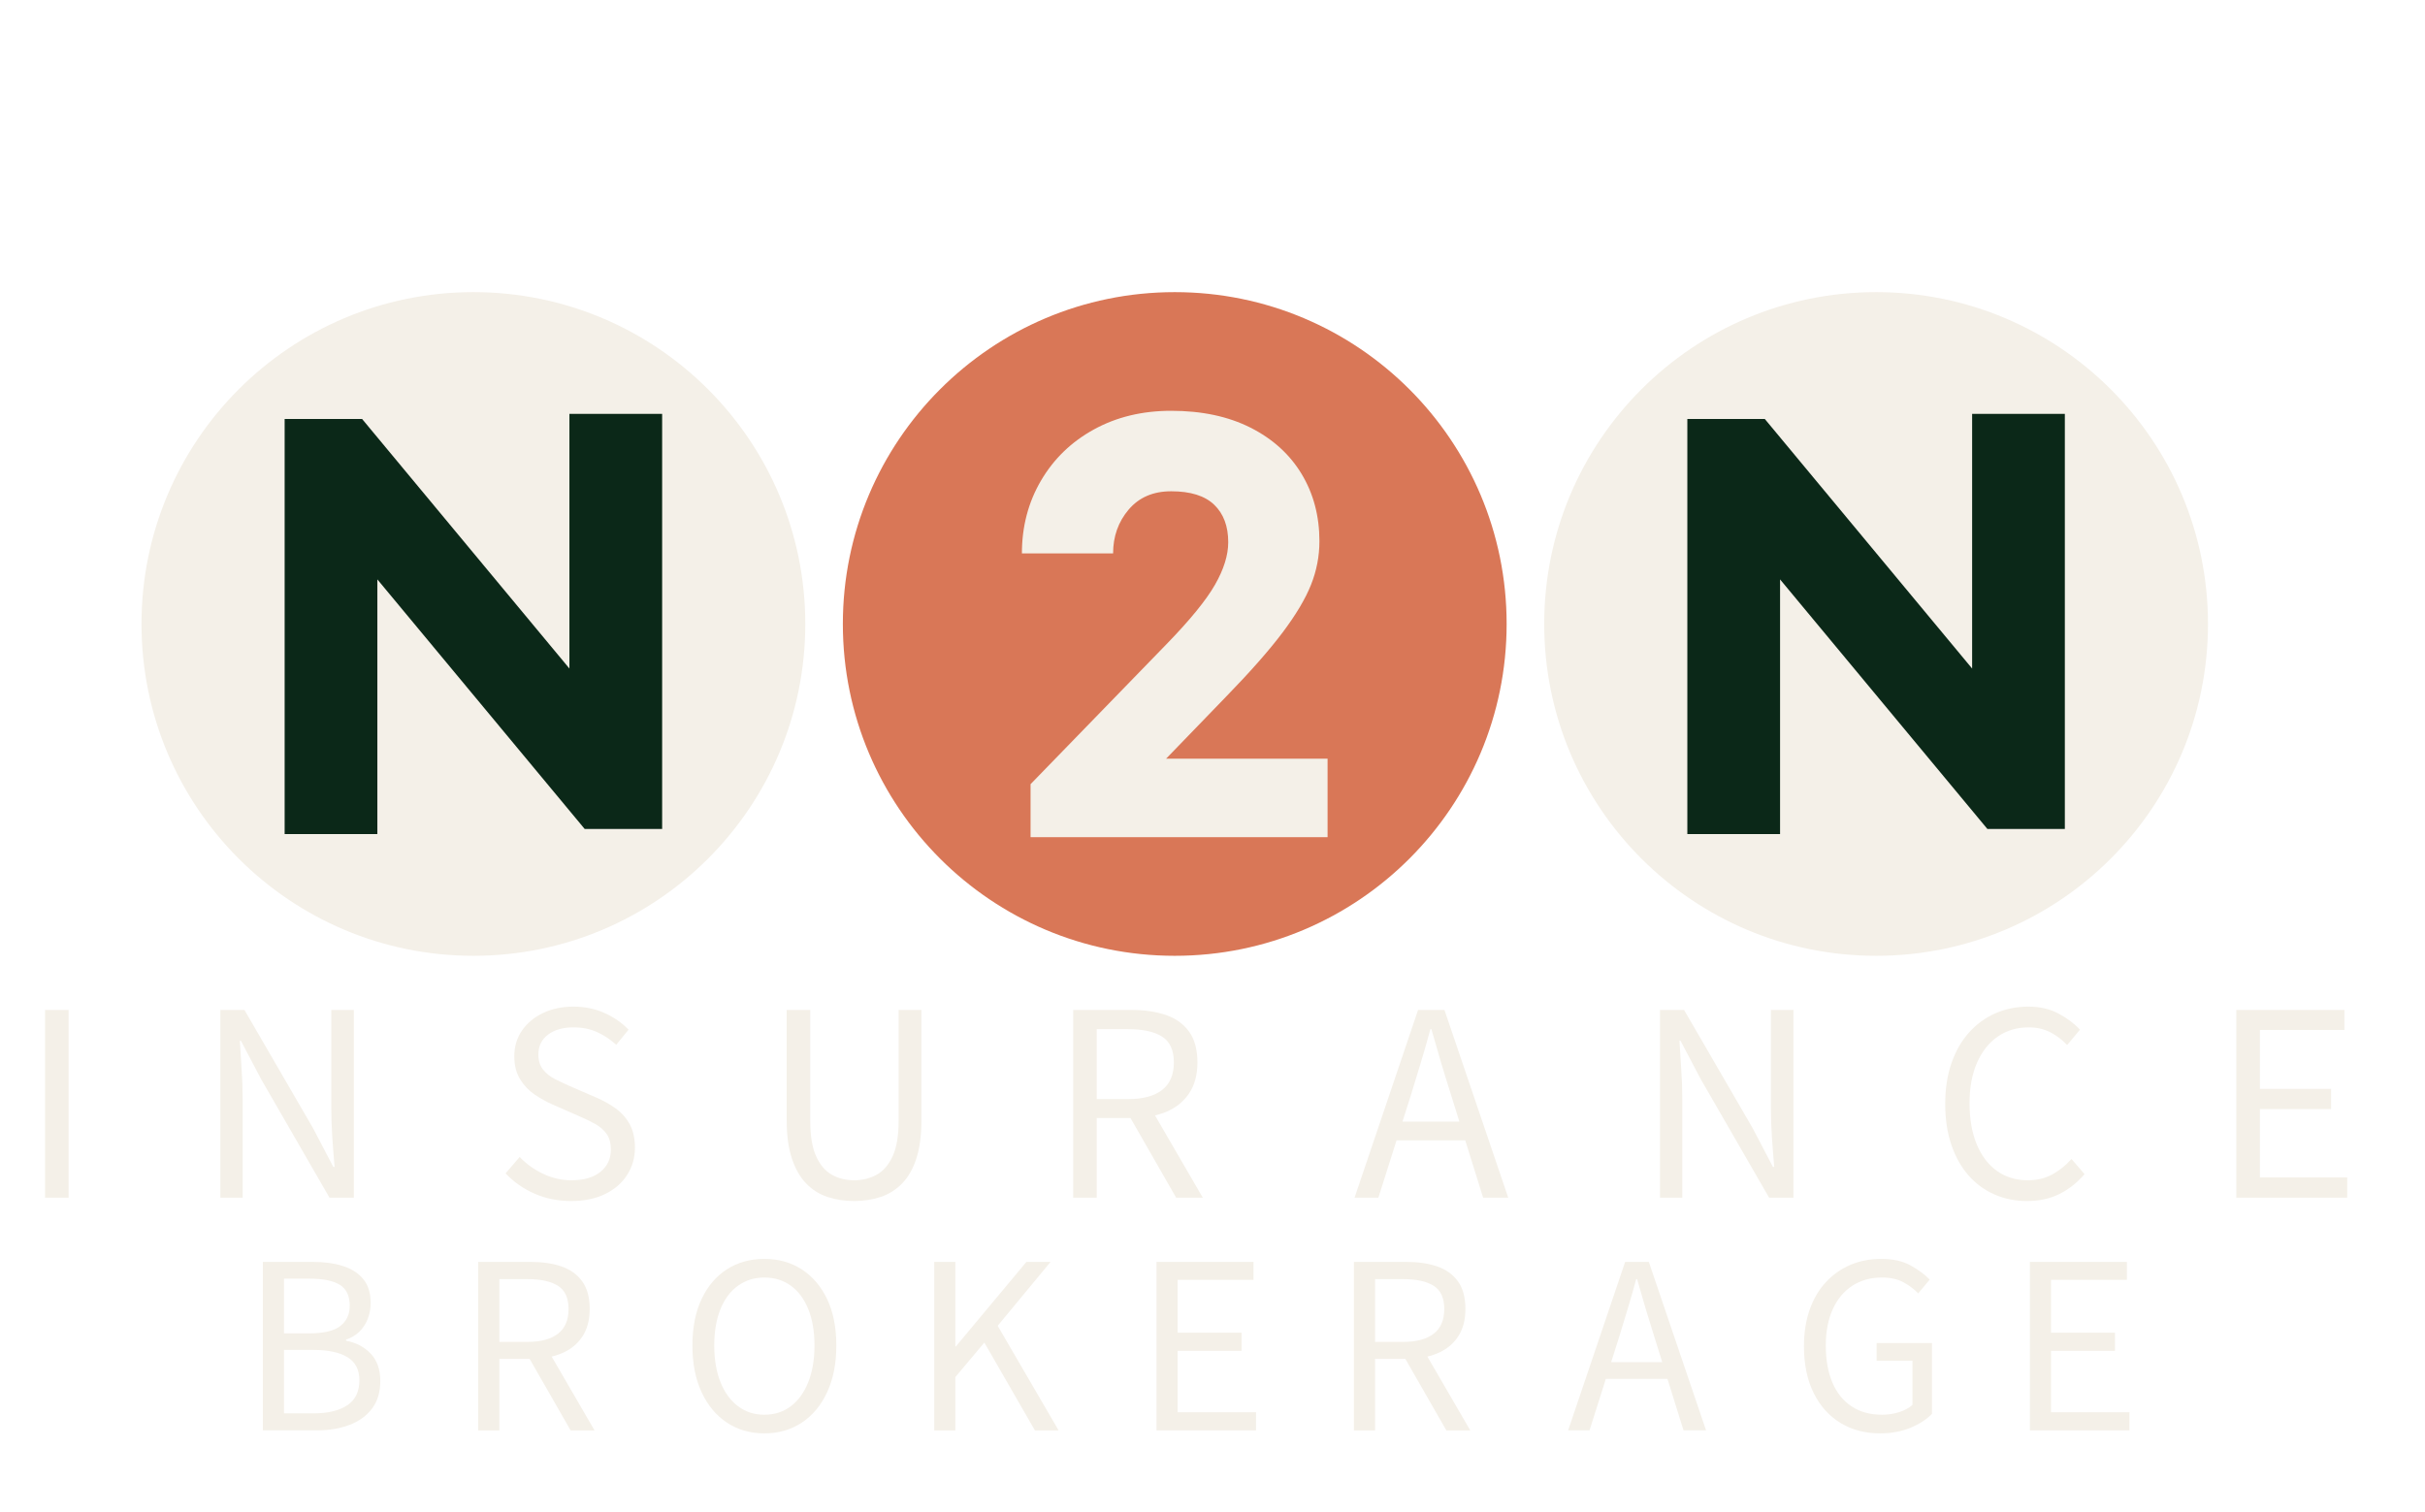
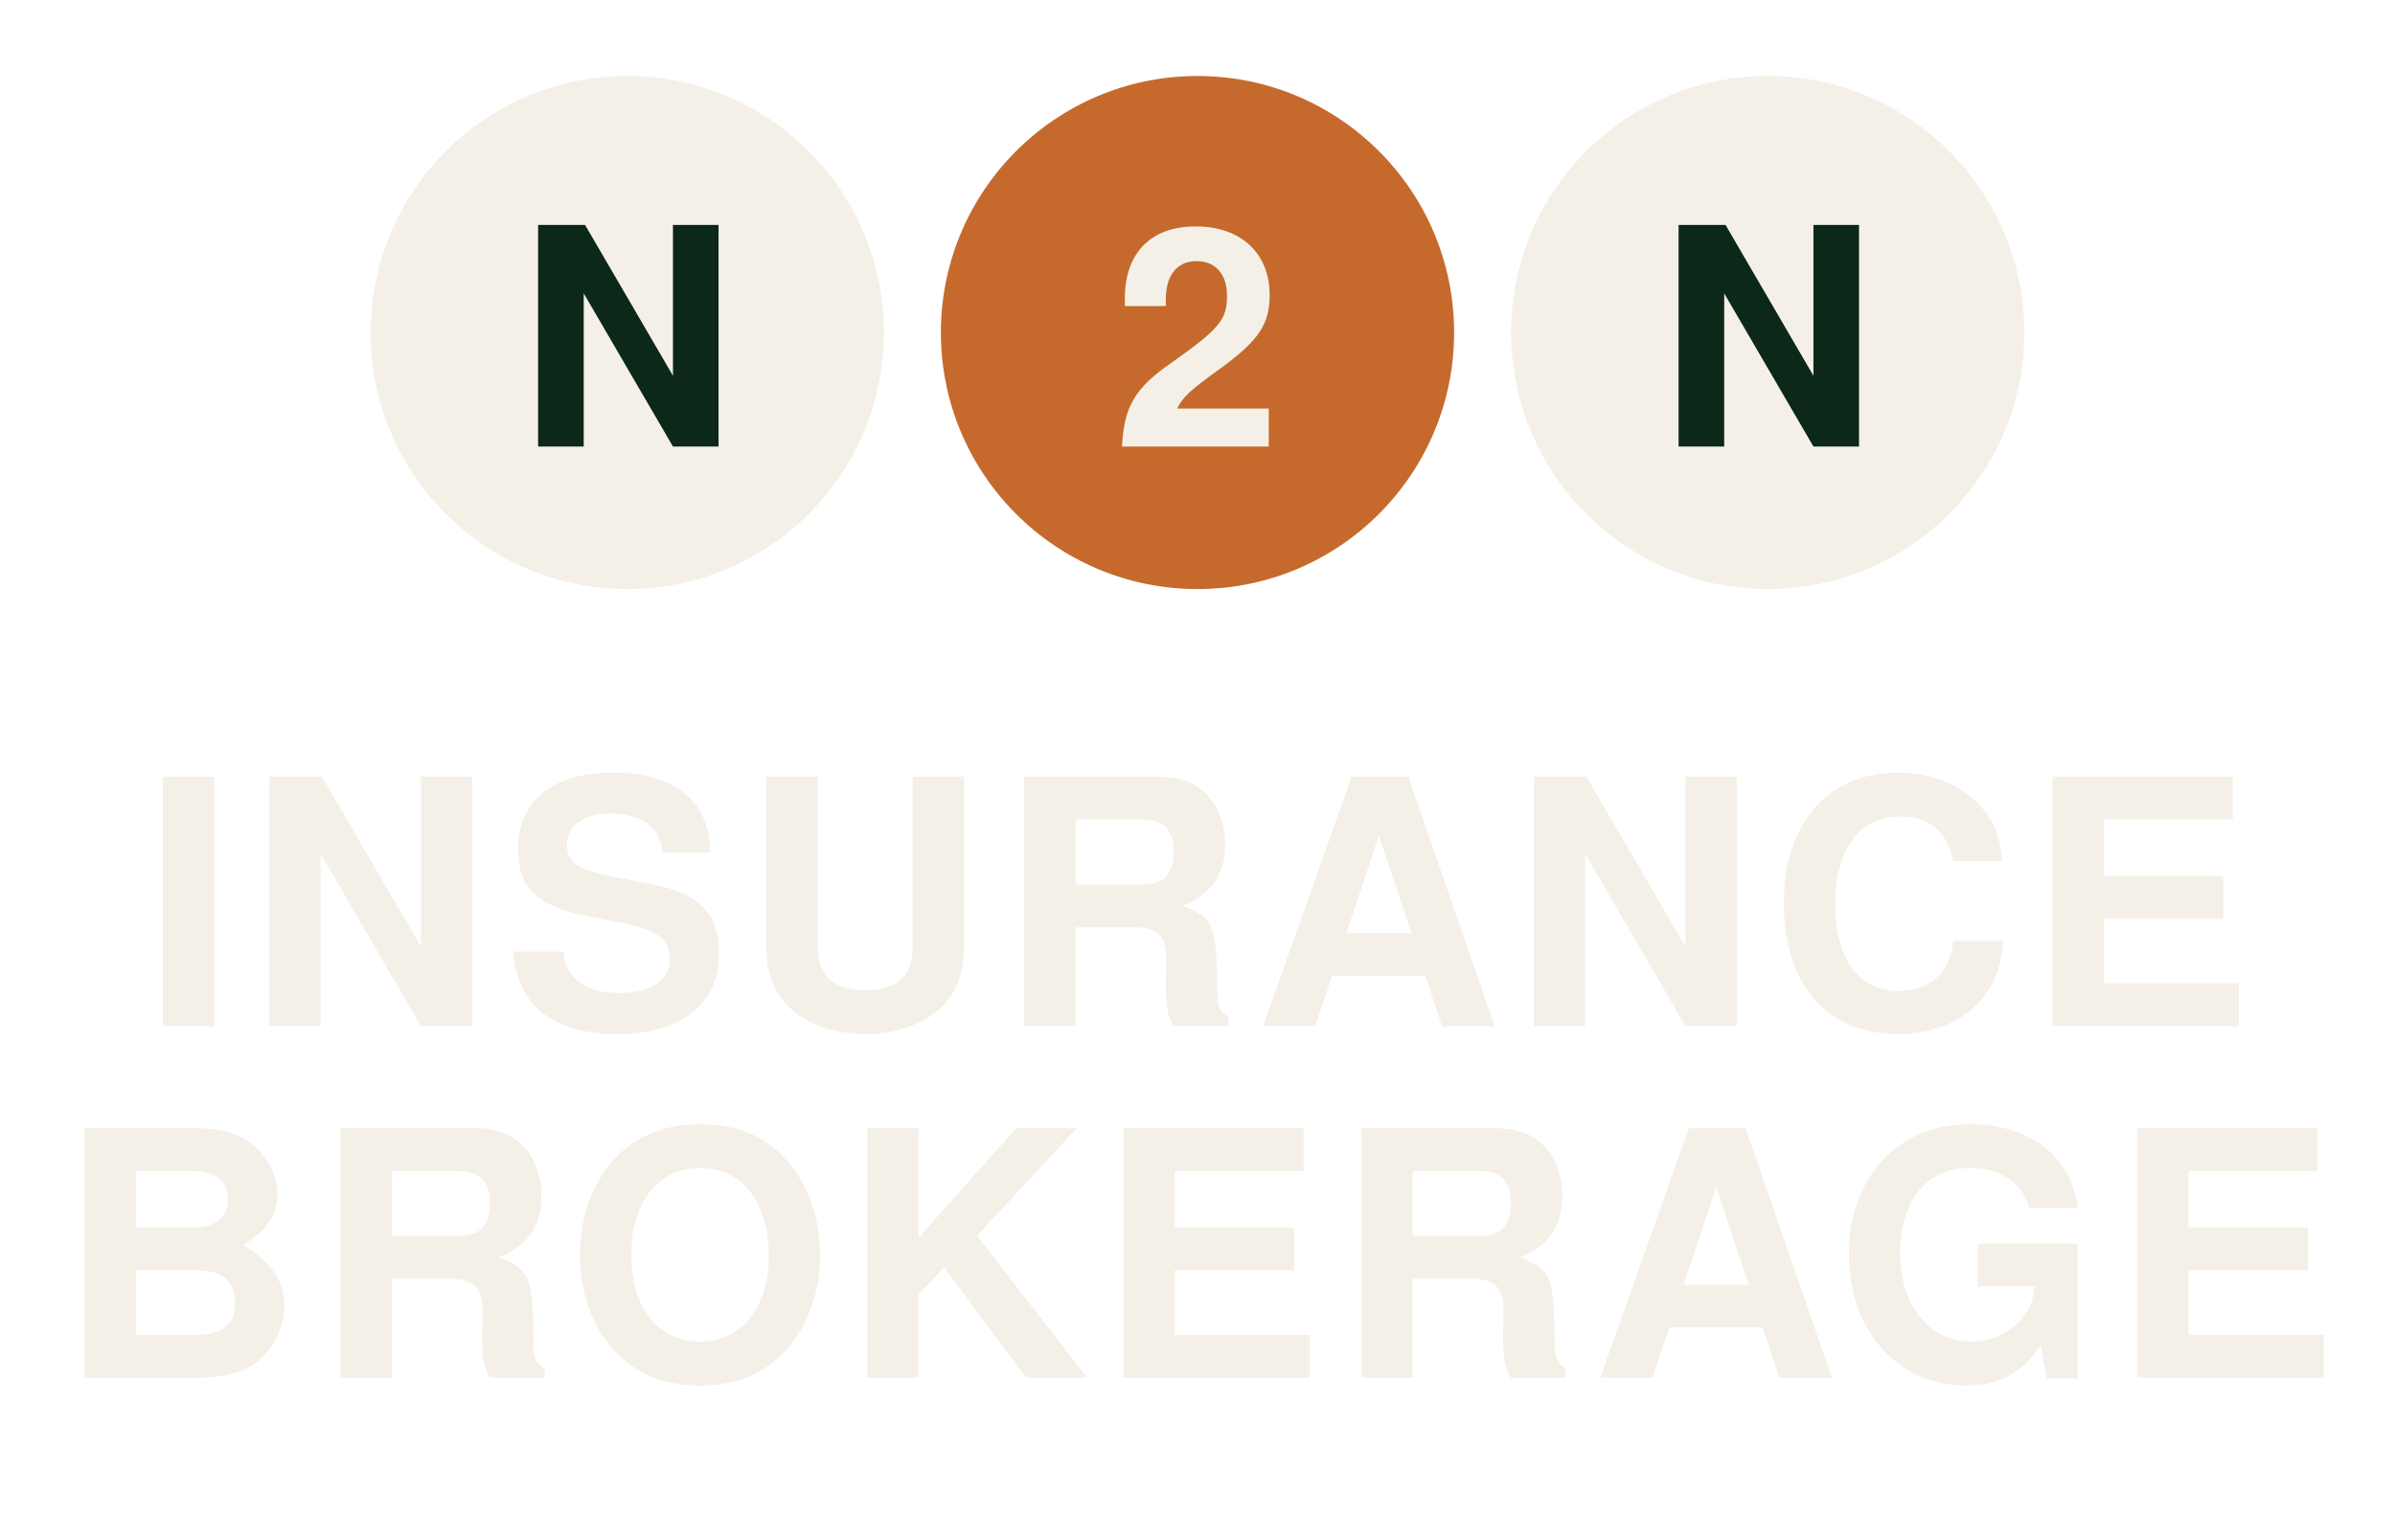
- <svg xmlns="http://www.w3.org/2000/svg" version="1.1" width="624" height="389" viewBox="0.0 0.0 624.4 389.0" role="img" aria-label="N2N Insurance Brokerage">
-   <defs>
-     <clipPath id="clip_1">
-       <path transform="matrix(1,0,0,-1,0,412)" d="M0 412H1606V0H0Z" />
-     </clipPath>
-   </defs>
-   <g clip-path="url(#clip_1)">
-     <path transform="matrix(1,0,0,-1,207.3477,160.5625)" d="M0 0C0-47.196-38.261-85.456-85.457-85.456-132.653-85.456-170.913-47.196-170.913 0-170.913 47.196-132.653 85.456-85.457 85.456-38.261 85.456 0 47.196 0 0" fill="#f4f0e8" />
-     <path transform="matrix(1,0,0,-1,73.29,107.7637)" d="M0 0H19.939L73.327-64.277V1.312H97.201V-105.598H77.264L23.874-41.321V-106.909H0Z" fill="#0b2818" />
-     <path transform="matrix(1,0,0,-1,568.5215,160.5625)" d="M0 0C0-47.196-38.26-85.456-85.456-85.456-132.652-85.456-170.912-47.196-170.912 0-170.912 47.196-132.652 85.456-85.456 85.456-38.26 85.456 0 47.196 0 0" fill="#f4f0e8" />
-     <path transform="matrix(1,0,0,-1,434.4648,107.7637)" d="M0 0H19.938L73.327-64.277V1.312H97.201V-105.598H77.263L23.874-41.321V-106.909H0Z" fill="#0b2818" />
-     <path transform="matrix(1,0,0,-1,387.9346,160.5625)" d="M0 0C0-47.196-38.26-85.456-85.456-85.456-132.652-85.456-170.913-47.196-170.913 0-170.913 47.196-132.652 85.456-85.456 85.456-38.26 85.456 0 47.196 0 0" fill="#d97757" />
-     <path transform="matrix(1,0,0,-1,321.958,109.9932)" d="M0 0C5.726-2.887 10.12-6.867 13.184-11.938 16.242-17.011 17.773-22.783 17.773-29.253 17.773-33.104 17.053-36.841 15.609-40.469 14.167-44.099 11.717-48.208 8.264-52.8 4.808-57.39-.066-62.923-6.362-69.393L-21.71-85.265H19.873V-105.467H-56.603V-91.824L-21.578-55.751C-15.545-49.542-11.393-44.449-9.117-40.469-6.844-36.49-5.706-32.84-5.706-29.517-5.706-25.406-6.909-22.192-9.313-19.875-11.72-17.559-15.414-16.398-20.398-16.398-25.034-16.398-28.685-17.973-31.352-21.12-34.021-24.269-35.353-28.03-35.353-32.401H-58.833C-58.833-25.495-57.192-19.24-53.913-13.643-50.635-8.048-46.088-3.653-40.271-.46-34.456 2.731-27.832 4.328-20.398 4.328-12.527 4.328-5.729 2.884 0 0" fill="#f4f0e8" />
-     <g class="logo-text" fill="#f4f0e8">
-       <g class="logo-subtitle" transform="matrix(1.2 0 0 1.2 -55 -48)">
-         <path transform="matrix(1,0,0,-1,106.7686,343.208)" d="M0 0H6.313C9.404 0 11.821 .575 13.564 1.727 15.308 2.877 16.18 4.668 16.18 7.103 16.18 9.372 15.323 11.024 13.614 12.06 11.904 13.097 9.471 13.613 6.313 13.613H0ZM0 17.166H5.377C8.5 17.166 10.736 17.691 12.085 18.744 13.433 19.796 14.107 21.242 14.107 23.085 14.107 25.222 13.393 26.727 11.962 27.599 10.531 28.469 8.401 28.905 5.573 28.905H0ZM-4.538-3.65V32.506H6.166C8.632 32.506 10.794 32.21 12.652 31.618 14.51 31.026 15.965 30.089 17.018 28.807 18.069 27.524 18.597 25.813 18.597 23.677 18.597 22.492 18.391 21.366 17.979 20.298 17.568 19.229 16.968 18.308 16.18 17.535 15.39 16.763 14.436 16.195 13.318 15.833V15.587C15.456 15.192 17.215 14.271 18.597 12.824 19.978 11.377 20.668 9.421 20.668 6.955 20.668 4.587 20.084 2.621 18.917 1.06 17.749-.503 16.138-1.678 14.083-2.468 12.027-3.257 9.651-3.65 6.955-3.65Z" />
-         <path transform="matrix(1,0,0,-1,168.2705,346.8584)" d="M0 0-9.471 16.524-5.87 18.941 5.13 0ZM-15.292 18.99H-9.224C-6.396 18.99-4.227 19.574-2.713 20.742-1.2 21.908-.444 23.677-.444 26.044-.444 28.412-1.2 30.072-2.713 31.026-4.227 31.98-6.396 32.457-9.224 32.457H-15.292ZM-19.829 0V36.156H-8.534C-6.067 36.156-3.889 35.836-1.998 35.194-.107 34.553 1.381 33.493 2.466 32.013 3.552 30.533 4.095 28.543 4.095 26.044 4.095 23.644 3.552 21.646 2.466 20.051 1.381 18.455-.107 17.271-1.998 16.5-3.889 15.727-6.067 15.34-8.534 15.34H-15.292V0Z" />
-         <path transform="matrix(1,0,0,-1,209.8447,343.5049)" d="M0 0C2.17 0 4.062 .608 5.673 1.826 7.283 3.041 8.533 4.769 9.422 7.005 10.31 9.24 10.754 11.855 10.754 14.848 10.754 17.873 10.31 20.479 9.422 22.666 8.533 24.854 7.283 26.53 5.673 27.697 4.062 28.864 2.17 29.449 0 29.449-2.138 29.449-4.021 28.864-5.647 27.697-7.276 26.53-8.533 24.854-9.422 22.666-10.31 20.479-10.753 17.873-10.753 14.848-10.753 11.855-10.31 9.24-9.422 7.005-8.533 4.769-7.276 3.041-5.647 1.826-4.021 .608-2.138 0 0 0M0-3.995C-3.026-3.995-5.697-3.23-8.016-1.701-10.334-.173-12.151 2.006-13.466 4.834-14.782 7.662-15.439 11-15.439 14.848-15.439 18.729-14.782 22.058-13.466 24.836-12.151 27.615-10.334 29.745-8.016 31.225-5.697 32.704-3.026 33.444 0 33.444 3.025 33.444 5.697 32.696 8.016 31.199 10.334 29.703 12.15 27.574 13.467 24.812 14.781 22.049 15.439 18.729 15.439 14.848 15.439 11 14.781 7.662 13.467 4.834 12.15 2.006 10.334-.173 8.016-1.701 5.697-3.23 3.025-3.995 0-3.995" />
-         <path transform="matrix(1,0,0,-1,246.2891,346.8584)" d="M0 0V36.156H4.539V18.004H4.638L19.781 36.156H24.961L13.614 22.443 26.687 0H21.605L10.754 18.843 4.539 11.443V0Z" />
-         <path transform="matrix(1,0,0,-1,293.9814,346.8584)" d="M0 0V36.156H20.816V32.31H4.538V20.964H18.251V17.066H4.538V3.896H21.358V0Z" />
-         <path transform="matrix(1,0,0,-1,356.1748,346.8584)" d="M0 0-9.472 16.524-5.87 18.941 5.13 0ZM-15.292 18.99H-9.225C-6.396 18.99-4.227 19.574-2.714 20.742-1.202 21.908-.444 23.677-.444 26.044-.444 28.412-1.202 30.072-2.714 31.026-4.227 31.98-6.396 32.457-9.225 32.457H-15.292ZM-19.83 0V36.156H-8.534C-6.067 36.156-3.89 35.836-1.998 35.194-.107 34.553 1.38 33.493 2.466 32.013 3.551 30.533 4.093 28.543 4.093 26.044 4.093 23.644 3.551 21.646 2.466 20.051 1.38 18.455-.107 17.271-1.998 16.5-3.89 15.727-6.067 15.34-8.534 15.34H-15.292V0Z" />
-         <path transform="matrix(1,0,0,-1,0,412)" d="M388.672 79.791H405.345V76.19H388.672ZM382.309 65.142 394.542 101.298H399.623L411.905 65.142H407.071L400.758 85.365C400.1 87.438 399.475 89.467 398.883 91.458 398.292 93.446 397.699 95.494 397.107 97.599H396.91C396.35 95.494 395.767 93.446 395.158 91.458 394.55 89.467 393.934 87.438 393.309 85.365L386.896 65.142Z" />
-         <path transform="matrix(1,0,0,-1,449.2373,347.5)" d="M0 0C-3.19 0-6.011 .74-8.459 2.22-10.909 3.699-12.834 5.837-14.23 8.632-15.629 11.427-16.327 14.781-16.327 18.694-16.327 21.622-15.916 24.245-15.094 26.562-14.272 28.882-13.113 30.846-11.616 32.458-10.121 34.068-8.369 35.302-6.363 36.157-4.357 37.012-2.154 37.439 .247 37.439 2.778 37.439 4.884 36.972 6.561 36.034 8.237 35.097 9.603 34.085 10.654 33L8.188 30.041C7.268 30.994 6.19 31.8 4.957 32.458 3.724 33.115 2.202 33.444 .395 33.444-2.039 33.444-4.161 32.852-5.969 31.668-7.777 30.484-9.175 28.799-10.161 26.611-11.148 24.425-11.642 21.835-11.642 18.843-11.642 15.785-11.172 13.146-10.235 10.926-9.298 8.706-7.925 6.995-6.116 5.796-4.309 4.595-2.121 3.995 .444 3.995 1.727 3.995 2.951 4.185 4.119 4.562 5.286 4.94 6.231 5.458 6.955 6.116V15.588H-.739V19.386H11.147V4.192C9.964 2.976 8.411 1.973 6.487 1.184 4.563 .395 2.4 0 0 0" />
-         <path transform="matrix(1,0,0,-1,481.3896,346.8584)" d="M0 0V36.156H20.816V32.31H4.539V20.964H18.252V17.066H4.539V3.896H21.358V0Z" />
-         <path transform="matrix(1,0,0,-1,0,412)" d="M55.501 155.363H60.557V115.076H55.501Z" />
-         <path transform="matrix(1,0,0,-1,93.1191,296.9238)" d="M0 0V40.287H5.166L19.896 14.895 24.238 6.595H24.513C24.329 8.61 24.164 10.717 24.018 12.916 23.871 15.114 23.799 17.258 23.799 19.347V40.287H28.635V0H23.414L8.738 25.447 4.396 33.692H4.178C4.287 31.676 4.414 29.614 4.561 27.508 4.708 25.401 4.781 23.285 4.781 21.16V0Z" />
-         <path transform="matrix(1,0,0,-1,168.3867,297.6387)" d="M0 0C-2.858 0-5.487 .532-7.888 1.594-10.287 2.656-12.349 4.104-14.07 5.936L-11.048 9.453C-9.618 7.951-7.935 6.741-5.99 5.826-4.049 4.91-2.033 4.452 .056 4.452 2.729 4.452 4.81 5.057 6.293 6.266 7.776 7.475 8.519 9.05 8.519 10.993 8.519 12.422 8.217 13.557 7.611 14.4 7.007 15.243 6.2 15.947 5.193 16.517 4.186 17.084 3.04 17.643 1.759 18.192L-4.013 20.722C-5.259 21.271-6.514 21.967-7.777 22.809-9.041 23.651-10.095 24.751-10.938 26.107-11.781 27.463-12.201 29.111-12.201 31.054-12.201 33.143-11.652 34.984-10.554 36.578-9.454 38.171-7.952 39.426-6.046 40.342-4.142 41.258-1.961 41.717 .494 41.717 2.913 41.717 5.139 41.258 7.172 40.342 9.205 39.426 10.919 38.234 12.312 36.77L9.673 33.527C8.427 34.662 7.062 35.569 5.578 36.248 4.094 36.926 2.398 37.265 .494 37.265-1.778 37.265-3.6 36.742-4.975 35.698-6.349 34.654-7.036 33.233-7.036 31.438-7.036 30.12-6.697 29.039-6.019 28.196-5.341 27.353-4.489 26.675-3.463 26.162-2.438 25.649-1.394 25.154-.33 24.679L5.386 22.205C6.925 21.545 8.327 20.757 9.591 19.842 10.855 18.926 11.853 17.789 12.586 16.435 13.318 15.078 13.686 13.411 13.686 11.432 13.686 9.307 13.136 7.374 12.036 5.634 10.937 3.893 9.361 2.52 7.31 1.512 5.258 .504 2.82 0 0 0" />
-         <path transform="matrix(1,0,0,-1,229.0898,297.6387)" d="M0 0C-2.052 0-3.958 .294-5.717 .88-7.476 1.465-9.006 2.437-10.306 3.792-11.606 5.147-12.623 6.943-13.356 9.18-14.09 11.413-14.456 14.126-14.456 17.312V41.002H-9.398V17.203C-9.398 13.979-8.979 11.44-8.135 9.591-7.293 7.74-6.166 6.422-4.755 5.634-3.344 4.846-1.759 4.452 0 4.452 1.795 4.452 3.407 4.846 4.836 5.634 6.266 6.422 7.41 7.74 8.271 9.591 9.132 11.44 9.563 13.979 9.563 17.203V41.002H14.454V17.312C14.454 14.126 14.098 11.413 13.384 9.18 12.669 6.943 11.651 5.147 10.333 3.792 9.014 2.437 7.475 1.465 5.716 .88 3.957 .294 2.052 0 0 0" />
-         <path transform="matrix(1,0,0,-1,298.2021,296.9238)" d="M0 0-10.554 18.412-6.541 21.105 5.716 0ZM-17.038 21.16H-10.278C-7.127 21.16-4.709 21.81-3.023 23.111-1.339 24.411-.495 26.382-.495 29.02-.495 31.658-1.339 33.508-3.023 34.571-4.709 35.634-7.127 36.165-10.278 36.165H-17.038ZM-22.096 0V40.287H-9.509C-6.761 40.287-4.334 39.93-2.227 39.215-.119 38.501 1.538 37.319 2.747 35.671 3.957 34.021 4.561 31.804 4.561 29.02 4.561 26.345 3.957 24.118 2.747 22.342 1.538 20.563-.119 19.245-2.227 18.385-4.334 17.523-6.761 17.093-9.509 17.093H-17.038V0Z" />
-         <path transform="matrix(1,0,0,-1,0,412)" d="M343.57 131.399H362.147V127.387H343.57ZM336.48 115.076 350.111 155.363H355.772L369.458 115.076H364.071L357.036 137.61C356.303 139.919 355.607 142.181 354.947 144.398 354.289 146.614 353.629 148.896 352.969 151.241H352.749C352.125 148.896 351.476 146.614 350.798 144.398 350.12 142.181 349.433 139.919 348.736 137.61L341.592 115.076Z" />
-         <path transform="matrix(1,0,0,-1,402.0195,296.9238)" d="M0 0V40.287H5.167L19.896 14.895 24.239 6.595H24.514C24.33 8.61 24.165 10.717 24.02 12.916 23.873 15.114 23.799 17.258 23.799 19.347V40.287H28.637V0H23.414L8.739 25.447 4.397 33.692H4.178C4.287 31.676 4.416 29.614 4.562 27.508 4.709 25.401 4.782 23.285 4.782 21.16V0Z" />
-         <path transform="matrix(1,0,0,-1,480.751,297.6387)" d="M0 0C-2.492 0-4.81 .467-6.952 1.401-9.096 2.337-10.956 3.701-12.531 5.496-14.107 7.291-15.335 9.481-16.214 12.064-17.094 14.647-17.533 17.569-17.533 20.831-17.533 24.092-17.085 27.015-16.187 29.598-15.289 32.181-14.034 34.37-12.421 36.166-10.81 37.96-8.922 39.335-6.76 40.288-4.599 41.239-2.235 41.717 .33 41.717 2.784 41.717 4.947 41.213 6.815 40.205 8.685 39.196 10.204 38.052 11.378 36.77L8.629 33.473C7.565 34.607 6.357 35.523 5.002 36.221 3.646 36.916 2.107 37.265 .385 37.265-2.143 37.265-4.361 36.604-6.266 35.286-8.171 33.967-9.655 32.089-10.718 29.651-11.781 27.215-12.312 24.329-12.312 20.995-12.312 17.588-11.799 14.647-10.772 12.174-9.747 9.701-8.299 7.795-6.431 6.458-4.562 5.12-2.345 4.452 .22 4.452 2.125 4.452 3.838 4.854 5.358 5.661 6.879 6.467 8.28 7.585 9.564 9.015L12.366 5.771C10.791 3.938 8.995 2.52 6.98 1.512 4.965 .504 2.639 0 0 0" />
-         <path transform="matrix(1,0,0,-1,525.6797,296.9238)" d="M0 0V40.287H23.194V36H5.057V23.359H20.336V19.017H5.057V4.342H23.799V0Z" />
-       </g>
-     </g>
-   </g>
+ <svg xmlns="http://www.w3.org/2000/svg" viewBox="0 0 252 162" role="img" aria-label="N2N Insurance Brokerage">
+   <circle cx="66.0" cy="35" r="27" fill="#F4F0E8" />
+   <circle cx="126.0" cy="35" r="27" fill="#C56A2C" />
+   <circle cx="186.0" cy="35" r="27" fill="#F4F0E8" />
+   <text x="66.0" y="47" text-anchor="middle" font-family="'Helvetica Neue', Helvetica, Arial, sans-serif" font-size="32" font-weight="700" letter-spacing="-1" fill="#0B2818">N</text>
+   <text x="126.0" y="47" text-anchor="middle" font-family="'Helvetica Neue', Helvetica, Arial, sans-serif" font-size="32" font-weight="700" fill="#F4F0E8">2</text>
+   <text x="186.0" y="47" text-anchor="middle" font-family="'Helvetica Neue', Helvetica, Arial, sans-serif" font-size="32" font-weight="700" letter-spacing="-1" fill="#0B2818">N</text>
+   <text x="126.0" y="108" text-anchor="middle" font-family="'Helvetica Neue', Helvetica, Arial, sans-serif" font-size="36" font-weight="700" letter-spacing="1" fill="#F4F0E8">INSURANCE</text>
+   <text x="126.0" y="145" text-anchor="middle" font-family="'Helvetica Neue', Helvetica, Arial, sans-serif" font-size="36" font-weight="700" letter-spacing="1" fill="#F4F0E8">BROKERAGE</text>
</svg>
